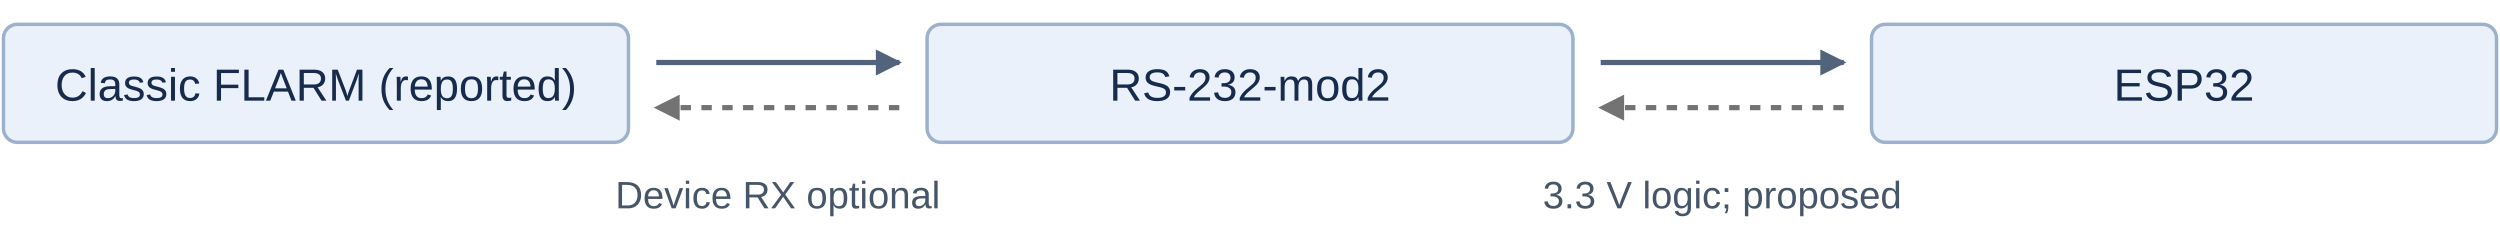
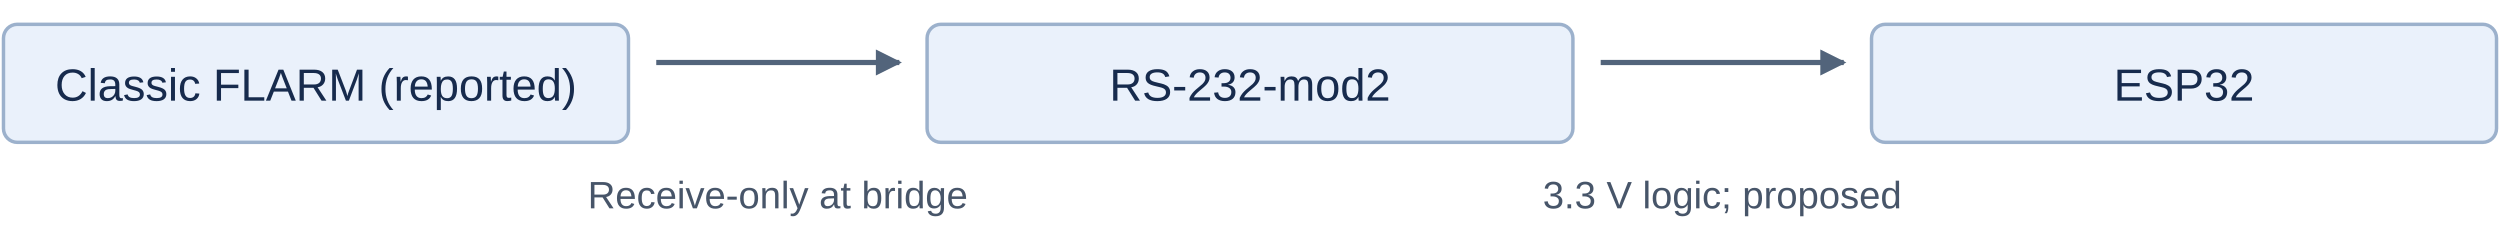
<svg xmlns="http://www.w3.org/2000/svg" width="720" height="72" viewBox="0 0 720 72" role="img" aria-label="Classic FLARM (reported) via RS-232-mod2 to ESP32; proposed">
  <rect width="720" height="72" fill="white" />
  <defs>
    <marker id="arrow" viewBox="0 0 10 10" refX="9" refY="5" markerWidth="5" markerHeight="5" orient="auto-start-reverse">
      <path d="M0 0L10 5L0 10Z" fill="#52647b" />
-     </marker>
-     <marker id="optional-arrow" viewBox="0 0 10 10" refX="9" refY="5" markerWidth="5" markerHeight="5" orient="auto">
-       <path d="M0 0L10 5L0 10Z" fill="#737373" />
    </marker>
  </defs>
  <g fill="#eaf1fb" stroke="#9cb1cc">
    <rect x="1" y="7" width="180" height="34" rx="4" />
    <rect x="267" y="7" width="186" height="34" rx="4" />
    <rect x="539" y="7" width="180" height="34" rx="4" />
  </g>
  <g stroke="#52647b" stroke-width="1.5" marker-end="url(#arrow)">
    <path d="M189 18H259" />
    <path d="M461 18H531" />
-     <path d="M259 31H189" stroke="#737373" stroke-dasharray="3 3" marker-end="url(#optional-arrow)" />
-     <path d="M531 31H461" stroke="#737373" stroke-dasharray="3 3" marker-end="url(#optional-arrow)" />
  </g>
  <g font-family="Arial,sans-serif" font-size="13" text-anchor="middle" fill="#172b4d">
    <text x="91" y="29">Classic FLARM (reported)</text>
    <text x="360" y="29">RS-232-mod2</text>
    <text x="629" y="29">ESP32</text>
  </g>
  <g font-family="Arial,sans-serif" font-size="11" fill="#475569" text-anchor="middle">
-     <text x="224" y="60">Device RX optional</text>
+     <text x="224" y="60">Receive-only at bridge</text>
    <text x="496" y="60">3.3 V logic; proposed</text>
  </g>
</svg>
